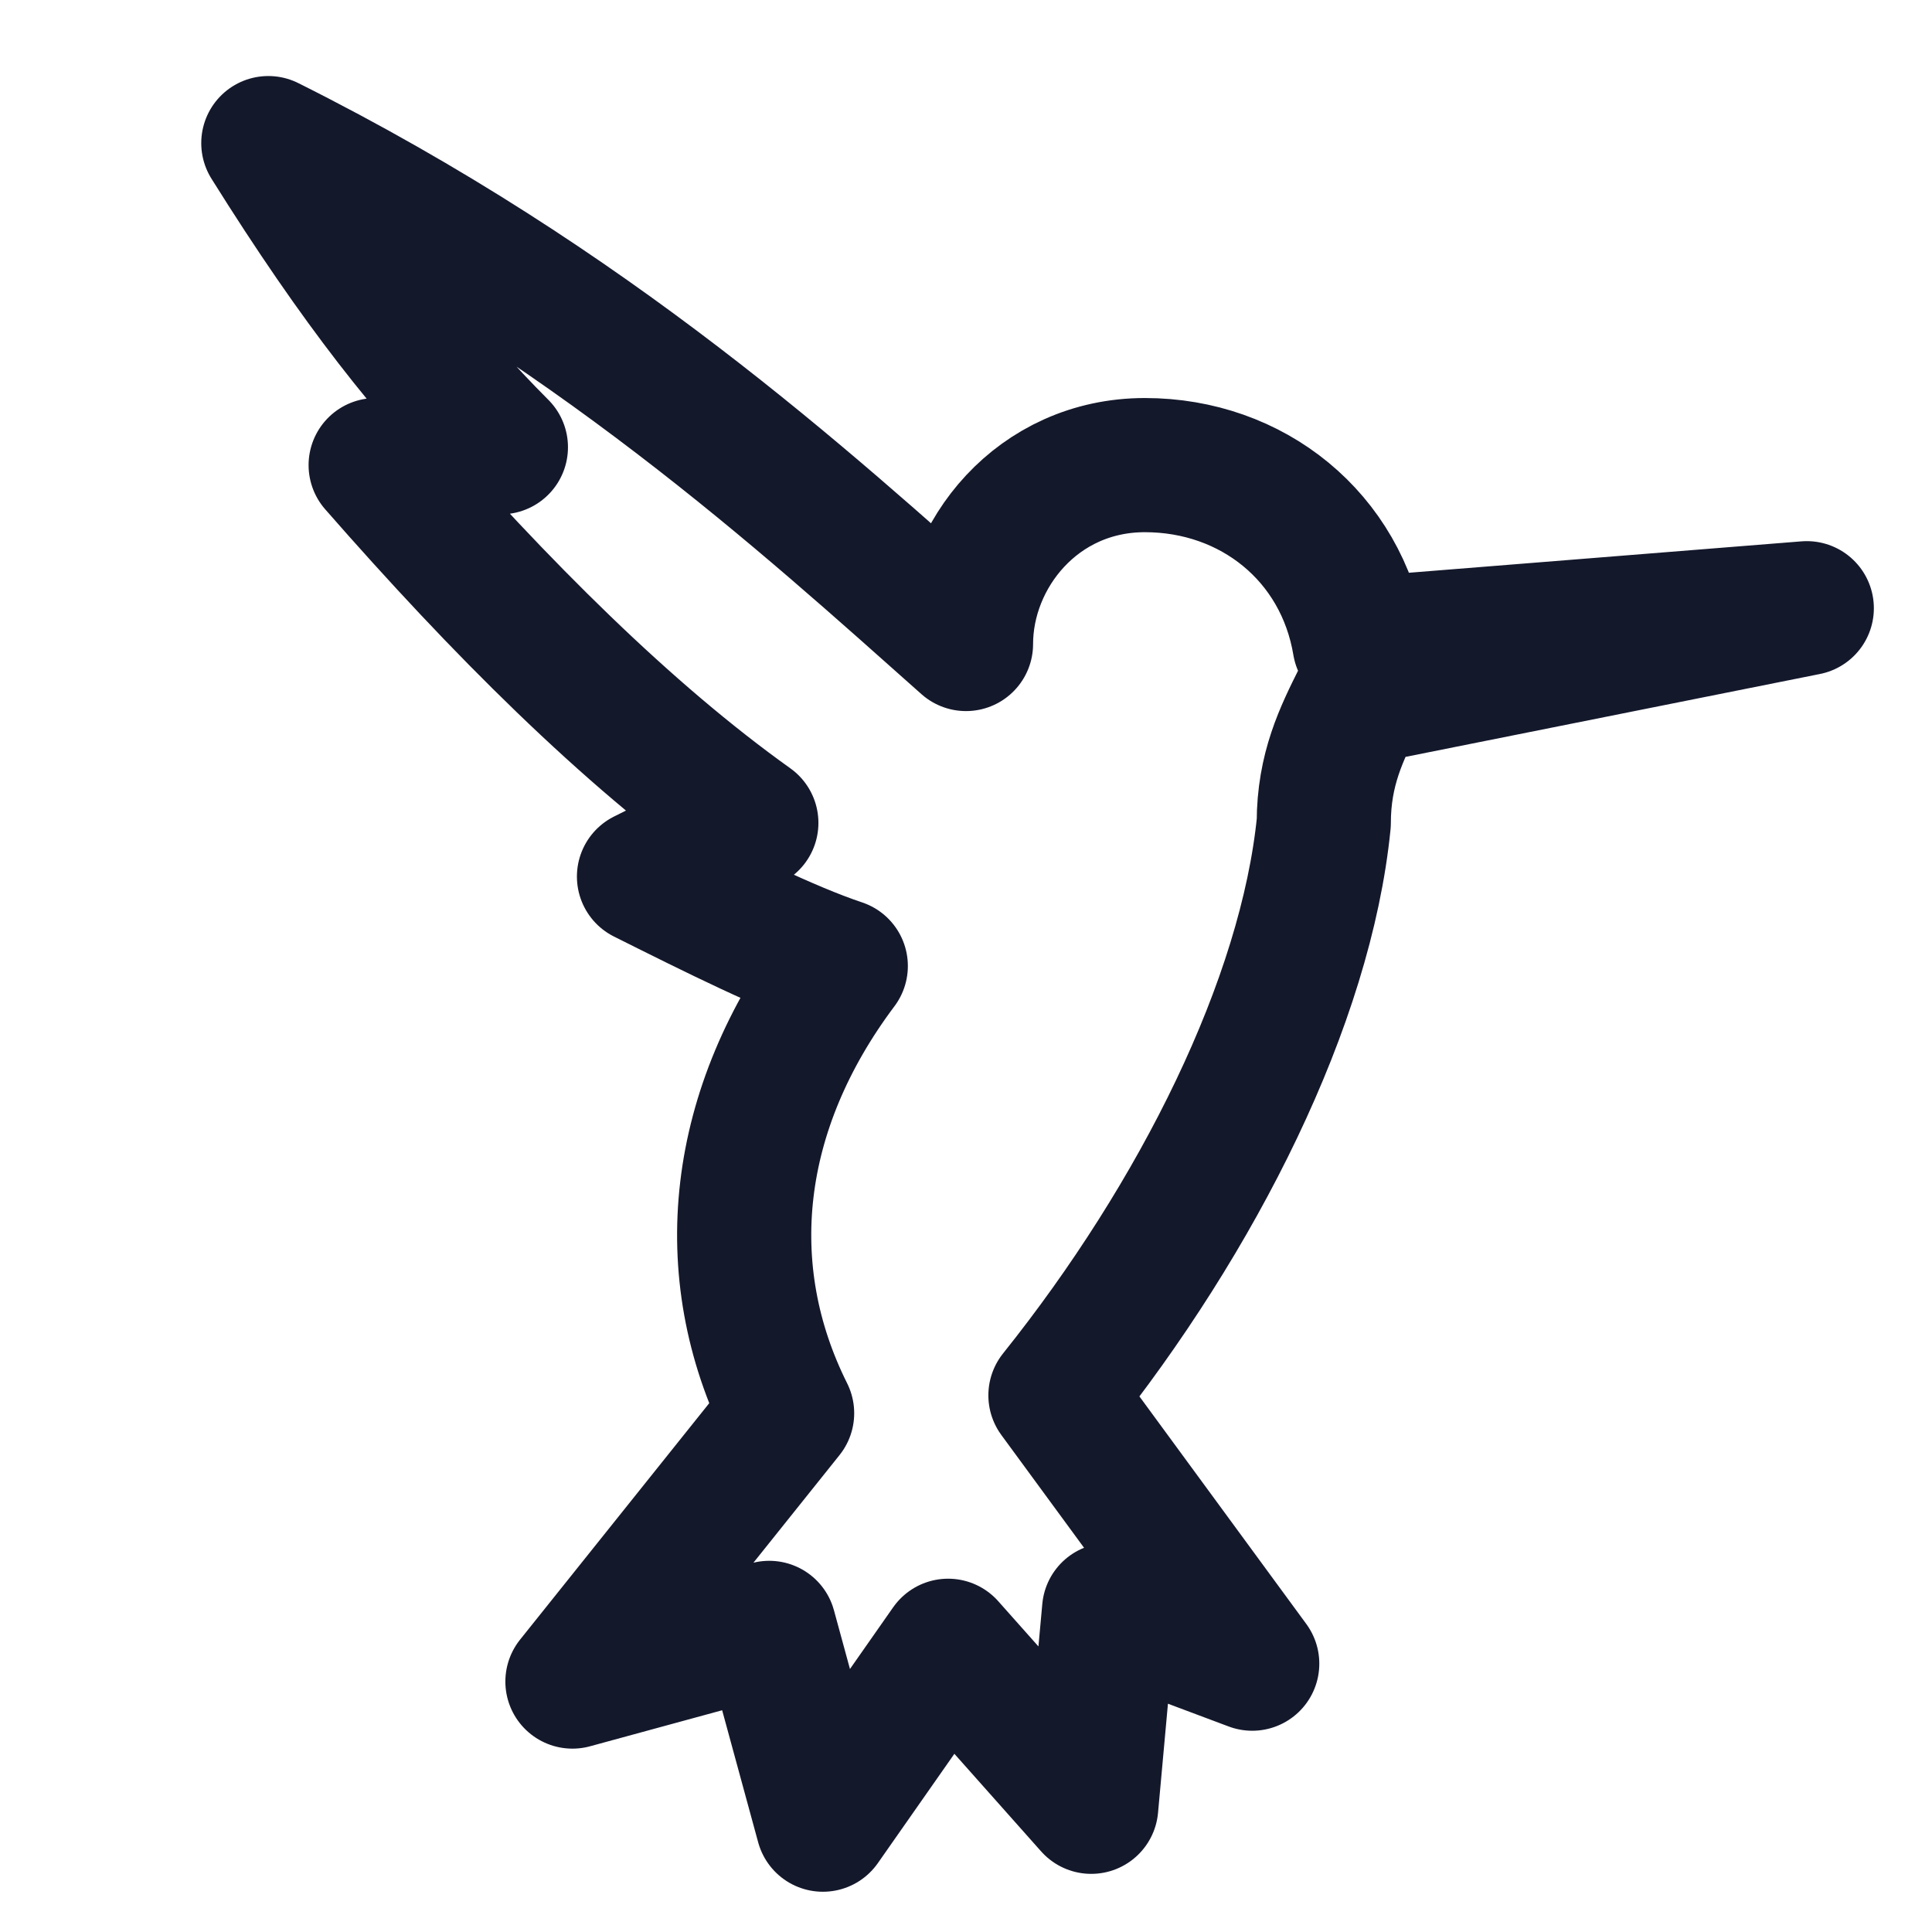
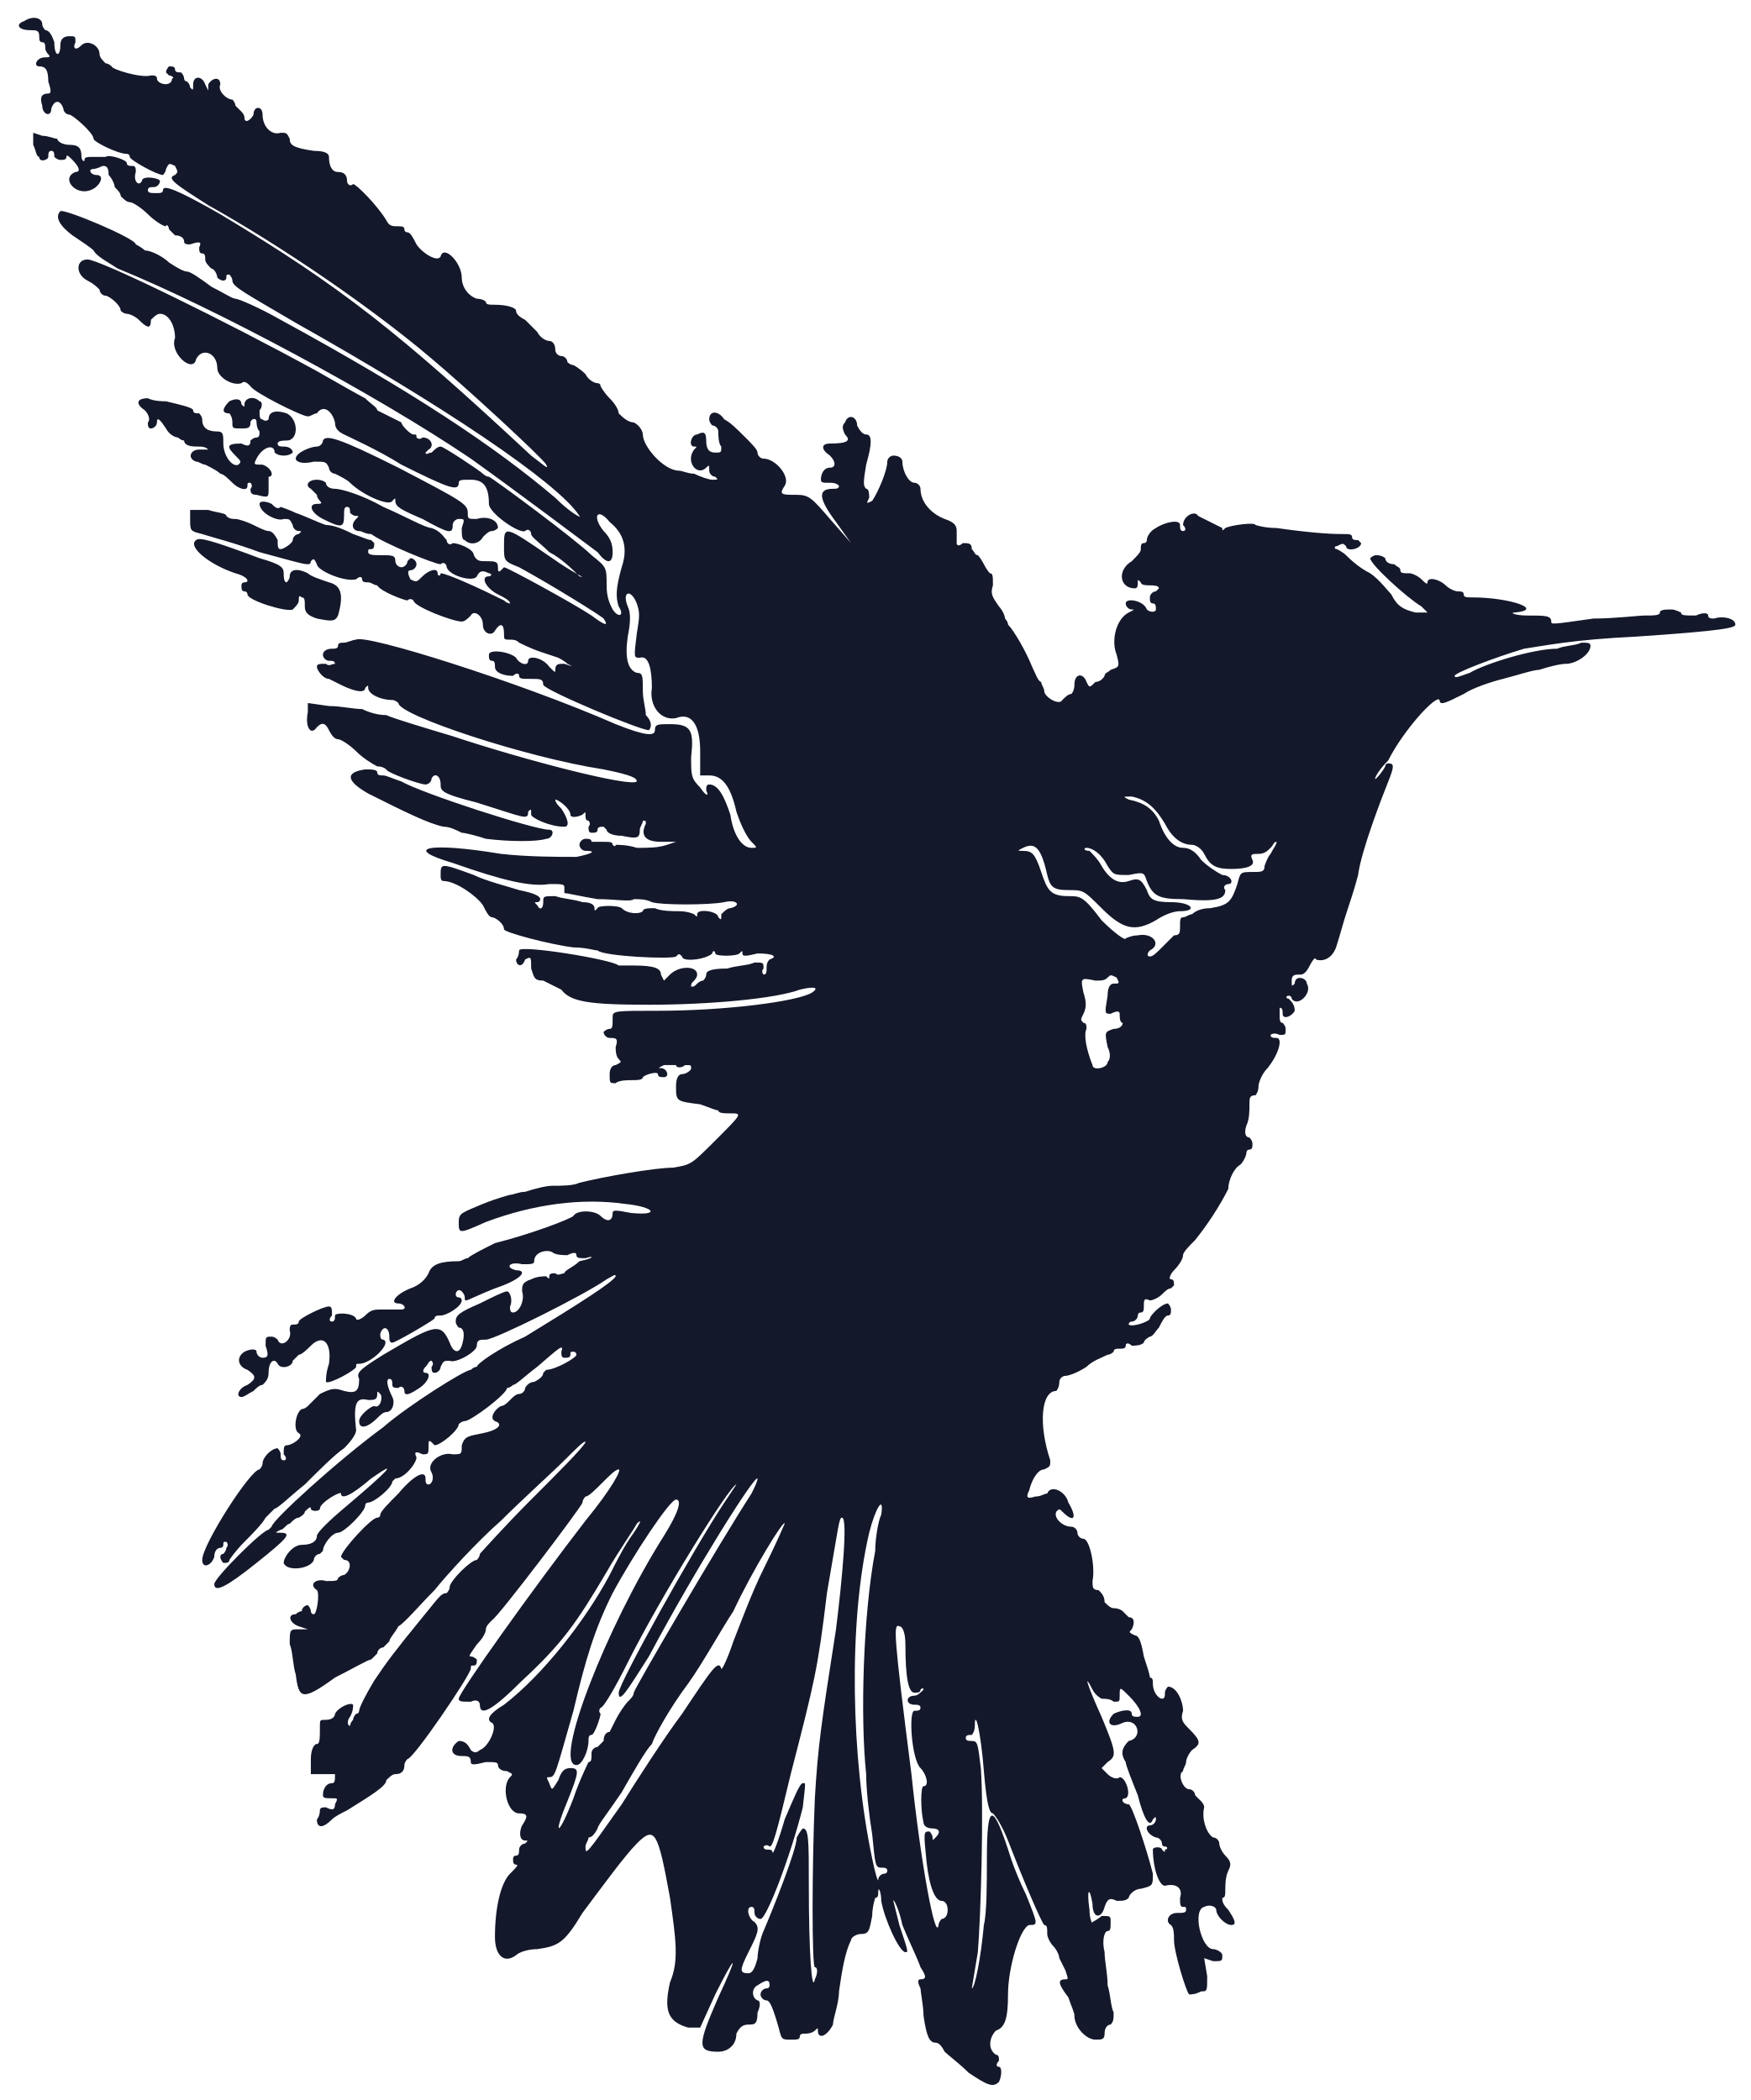
- <svg xmlns="http://www.w3.org/2000/svg" viewBox="-4 -4 108 108">
-   <style>path{stroke:#14182B} @media (prefers-color-scheme: dark){path{stroke:#F3EEE6}}</style>
-   <path d="M97 30 L72 32 C71 26 66 22 60 22 C54 22 50 27 50 32 C41 24 29 13 11 4 C16 12 20 17 24 21 L17 22 C24 30 31 37 38 42 L32 45 C36 47 40 49 43 50 C37 58 36 67 40 75 L28 90 L39 87 L42 98 L49 88 L57 97 L58 86 L66 89 L55 74 C63 64 69 52 70 42 C70 39 71 37 72 35 Z" fill="none" stroke-width="7.5" stroke-linecap="round" stroke-linejoin="round" />
+ <svg xmlns="http://www.w3.org/2000/svg" viewBox="0 0 580 696">
+   <style>path{fill:#14182B} @media (prefers-color-scheme: dark){path{fill:#F3EEE6}}</style>
+   <path fill-rule="evenodd" d="M321 687C318 684 314 681 313 680C312 678 311 677 310 677C308 677 307 675 306 668C306 665 305 660 305 659C304 657 304 656 305 656C307 656 307 655 305 652C304 649 301 643 299 638C298 633 296 629 296 630C296 630 297 634 298 638C301 647 301 647 300 647C298 647 293 636 292 630C292 627 291 625 291 627C291 628 291 629 290 629C290 629 289 632 289 635C288 640 288 641 285 641C284 641 282 642 282 643C280 647 279 653 278 660C278 664 276 669 276 671C274 675 271 676 271 673C271 672 271 672 270 673C270 673 269 674 267 674C266 674 265 674 265 675C265 676 264 676 262 676C259 676 259 676 258 672C256 665 255 663 254 663C253 663 252 662 252 661C252 660 253 659 254 659C254 659 255 659 255 658C255 656 254 656 251 658C249 659 249 662 251 663C252 663 252 665 251 667C251 671 250 671 248 671C246 671 245 672 244 674C244 678 241 680 238 680C231 680 231 678 238 662C245 647 244 647 237 661L232 672L228 672C221 670 220 666 222 657C225 650 224 643 222 629C218 607 217 605 211 611C207 615 199 626 193 634C187 644 185 645 178 646C175 646 172 647 171 648C167 651 164 648 164 642C164 632 166 624 169 621C171 619 172 618 171 618C170 618 170 617 170 616C170 616 170 615 171 615C172 615 172 614 172 613C172 612 173 611 174 611C175 610 175 610 174 610C172 610 172 607 173 605C175 602 175 601 172 601C168 601 166 592 169 589C170 588 170 588 168 587C166 587 165 586 165 585C165 584 164 584 161 584C157 585 156 585 156 584C156 582 155 582 153 582C149 582 149 579 152 577C154 577 155 578 156 580C157 581 158 581 159 580C162 579 165 572 163 571C161 570 162 568 167 565C180 555 194 537 202 522C204 518 207 512 210 508C212 505 213 503 211 505C210 507 205 514 201 521C191 538 186 545 173 557C163 567 159 569 159 565C159 564 158 563 156 564C153 564 152 564 152 563C152 561 177 526 194 504C203 493 206 487 205 487C204 487 202 489 200 491C197 494 195 496 194 496C194 496 193 497 193 498C193 499 165 536 163 537C162 538 161 539 161 540C161 541 160 543 158 545C156 548 155 549 156 549C157 549 158 550 158 550C158 551 158 552 157 552C156 552 156 552 156 553C156 555 137 583 135 583C135 583 134 584 134 585C134 587 133 588 131 588C130 588 129 589 128 590C128 592 123 595 115 600C113 601 111 602 110 603C107 606 105 606 105 603C106 602 106 600 106 600C106 599 107 599 108 599C110 600 111 600 111 598C112 596 112 596 110 596C108 596 107 596 107 595C107 593 108 591 110 591C111 591 111 590 111 588C111 588 109 588 107 588L103 588L103 583C103 580 104 578 105 578C106 578 106 576 106 572C106 570 106 570 108 570C110 570 111 569 111 568C112 566 116 564 117 565C117 566 117 567 116 569C115 570 115 572 116 572C116 572 116 571 117 570C117 569 118 568 118 568C119 568 119 567 119 567C119 566 121 562 124 557C128 551 131 547 140 536C145 530 146 528 148 528C148 528 149 527 149 526C149 524 156 517 158 517C158 517 159 516 159 515C159 515 167 506 176 497C185 488 193 480 194 478C194 477 191 480 187 484C183 488 173 497 166 504C158 511 148 522 144 527C139 532 134 538 132 539C131 541 129 543 129 544C128 545 127 546 127 546C126 546 125 547 125 548C124 549 123 550 123 550C122 550 117 553 111 556C100 564 99 563 98 555C97 552 97 547 96 545C96 540 96 540 99 540L102 540L99 539C96 538 95 535 98 535C98 535 99 534 100 534C100 533 101 532 102 532C102 532 103 533 103 534C103 534 103 535 104 535C105 535 106 528 105 527C102 525 105 523 108 524C111 524 112 524 112 523C112 523 113 522 114 522C116 521 117 517 114 517C114 517 113 516 113 516C113 514 123 503 125 503C125 503 126 503 126 502C126 501 129 498 132 495C137 489 141 487 141 490C141 491 141 492 142 492C143 492 144 490 143 488C141 485 146 481 150 482C153 482 153 482 153 479C154 476 155 476 160 475C165 474 167 472 164 471C162 470 164 467 166 466C167 466 168 465 169 464C170 463 171 462 172 462C173 462 174 461 174 460C174 460 175 458 177 458C179 457 180 456 180 455C180 455 181 454 181 454C184 454 191 450 191 449C191 449 191 448 190 448C189 448 189 448 189 449C189 450 188 450 187 450C186 450 186 449 186 448C187 445 185 447 178 453C174 456 171 459 170 459C170 459 169 460 168 460C168 462 156 471 154 471C153 471 152 472 152 472C152 474 146 479 144 479C144 479 143 478 143 478C142 477 142 478 142 479C142 482 142 482 140 482C138 481 137 481 138 483C138 485 134 490 131 490C131 490 130 491 130 491C130 493 124 498 122 498C121 498 121 499 121 499C121 501 114 508 112 508C110 508 107 512 107 514C107 514 106 515 106 515C105 515 104 516 104 517C103 520 95 521 94 518C94 516 97 512 100 512C103 512 105 511 105 509C105 508 109 504 115 499C128 488 133 483 123 490C116 496 113 497 113 495C113 494 106 498 106 500C106 501 103 501 103 500C103 499 102 500 101 501C101 502 99 503 99 503C98 503 97 504 96 505C95 505 94 507 93 507C91 508 91 508 93 508C97 508 95 510 85 518C75 526 71 528 71 525C71 523 87 507 89 507C89 507 90 506 90 506C90 504 112 484 127 473C135 466 154 454 156 454C156 454 157 453 158 453C158 452 165 447 174 443C192 432 203 425 204 423C204 422 203 423 201 424C194 429 164 444 161 444C159 444 158 444 158 446C158 448 151 452 149 451C147 451 147 451 146 453C146 454 145 455 144 455C143 455 143 454 143 453C144 452 143 451 143 451C142 451 142 452 141 453C140 454 140 455 141 455C143 455 142 458 139 460C136 462 134 463 134 461C134 460 133 459 132 460C131 460 130 460 130 459C130 458 130 457 129 457C128 457 128 459 130 463C131 465 130 468 128 468C127 468 126 469 125 470C122 473 119 474 119 471C119 469 123 466 124 466C126 467 127 463 126 462C125 461 125 461 125 462C125 464 124 464 122 464C118 463 117 465 118 474C118 475 117 477 114 480C111 482 106 487 101 492C96 496 92 500 91 500C91 500 89 502 88 503C87 505 83 509 81 511C78 514 76 517 76 517C76 518 75 518 74 518C74 518 73 517 73 516C73 516 73 515 74 515C74 515 75 514 75 513C76 512 75 511 75 511C74 511 74 511 74 512C74 513 73 513 73 513C72 513 71 514 71 516C70 519 67 520 67 517C67 512 83 487 86 487C86 487 87 486 87 485C87 483 90 480 92 480C92 480 93 481 93 482C93 483 93 484 94 484C95 484 95 483 94 482C94 480 94 479 95 479C97 479 101 476 99 475C97 474 98 468 100 467C101 467 102 466 102 466C102 466 104 464 106 462C110 460 111 460 114 461C118 462 119 461 119 457C118 455 119 454 127 449C144 439 146 438 149 445C150 448 152 449 153 446C154 443 154 440 152 440C152 440 151 439 151 438C151 436 152 435 159 432C163 430 167 428 168 428C169 428 170 431 169 433C169 434 169 435 170 435C172 435 174 431 173 428C173 426 173 425 176 424C178 423 180 423 181 423C182 424 182 424 182 423C182 422 183 422 184 422C185 423 186 422 187 422C187 421 190 420 192 418C197 417 197 416 194 417C192 417 191 417 191 416C191 415 190 415 188 416C187 416 184 416 183 415C181 414 177 415 177 418C177 419 176 419 173 419C169 418 167 420 171 421C175 421 173 424 164 427C154 431 154 432 154 430C154 429 153 428 153 428C152 427 151 428 151 429C151 429 151 430 152 430C153 430 153 431 153 431C153 433 148 436 146 436C145 436 144 436 144 437C143 438 131 445 130 445C129 445 129 444 129 443C129 440 127 439 126 442C126 443 126 444 127 444C130 445 123 452 119 452C118 452 118 452 118 453C118 454 109 459 108 458C108 457 108 455 109 452C110 445 107 442 103 446C102 447 100 449 99 449C98 450 97 451 97 451C97 453 93 454 92 452C91 450 89 451 89 455C89 457 88 458 87 459C86 459 85 460 84 461C82 462 81 463 80 463C78 463 79 460 82 459C85 457 85 456 82 454C79 453 78 450 81 448C83 447 85 447 85 448C85 449 86 450 87 450C89 450 89 449 88 446C88 443 88 443 90 443C91 443 92 444 92 444C93 447 97 444 96 441C96 440 96 439 97 439C98 439 99 439 99 438C99 437 107 433 109 433C110 433 110 434 110 436C109 437 109 438 110 438C111 438 111 437 111 436C111 435 117 435 118 437C118 438 120 437 121 436C123 434 124 434 127 434C130 434 132 434 133 434C135 434 134 432 132 432C129 432 131 429 136 427C139 426 141 424 142 422C143 419 146 418 152 418C153 418 154 417 155 417C156 416 160 414 164 412C176 409 189 404 190 403C191 401 197 401 199 403C201 405 203 405 203 402C203 401 204 401 209 402C219 403 217 400 207 399C193 397 177 399 161 405C152 409 152 409 152 405C152 402 153 402 160 399C165 397 169 396 169 396C170 396 172 395 174 395C177 394 181 393 183 393C186 393 190 393 192 392C200 390 217 387 223 387C229 386 229 386 237 378C246 369 246 369 242 369C240 369 238 369 238 368C237 368 235 367 232 366C224 365 224 365 224 360C224 357 225 356 226 356C227 356 229 355 229 354C229 353 229 353 227 353C226 354 224 354 224 353C223 353 221 353 220 353C218 354 218 354 219 354C221 354 222 357 220 357C219 357 218 357 218 356C218 355 214 356 213 357C213 358 211 358 209 358C208 358 205 358 204 359C202 359 202 359 202 356C202 354 203 353 204 353C206 352 206 352 205 351C204 350 204 348 204 347C205 344 204 344 202 344C201 344 200 343 200 342C200 342 201 341 202 341C203 341 203 340 203 337C203 335 204 335 218 335C240 335 264 332 269 329C272 327 269 327 265 328C257 331 235 333 215 333C195 333 189 332 186 328C184 327 182 326 180 325C177 325 177 324 176 321C176 317 176 317 174 318C173 321 171 320 171 318C172 317 172 315 172 315C172 313 203 318 205 320C205 320 208 320 210 320C217 320 219 321 219 323L220 325L222 323C225 320 231 320 231 323C231 324 230 325 230 325C229 326 229 326 229 327C230 327 230 327 231 326C231 326 232 325 233 325C233 325 234 324 234 323C234 322 235 321 241 321C244 320 248 320 250 319C253 319 253 319 253 321C252 322 253 323 253 323C254 323 254 322 254 321C254 320 254 319 255 318C258 317 256 316 251 316C247 317 246 317 246 316C246 315 246 315 245 316C244 317 237 317 237 316C237 315 236 315 236 316C234 318 226 319 226 317C225 316 225 316 224 317C223 318 200 317 198 315C197 315 194 314 190 314C182 313 167 309 167 308C167 306 164 304 163 304C162 304 161 302 160 300C158 297 151 292 147 292C146 292 146 291 146 290C146 286 146 286 157 290C161 292 169 294 172 295C177 296 179 297 179 298C179 298 179 299 178 299C177 299 177 299 178 300C179 302 180 301 180 299C180 297 180 297 184 297C187 298 190 298 193 299C196 299 197 300 197 301C197 302 197 302 198 301C198 300 205 300 206 301C208 303 212 303 213 302C213 301 215 301 217 301C219 302 223 302 225 302C228 302 230 303 230 303C231 304 231 304 231 303C231 301 238 302 238 304C239 305 239 305 239 303C240 302 241 301 242 301C246 300 244 298 240 299C235 300 219 300 216 299C214 298 212 298 210 298C209 299 204 298 198 298C192 297 188 296 187 296C187 296 187 295 187 294C187 293 186 293 182 293C176 294 167 292 150 286C133 281 142 279 166 283C175 284 185 284 191 284C196 283 198 282 194 282C193 282 192 281 192 280C192 279 193 278 194 278C195 278 196 278 196 279C196 279 198 279 200 279C202 279 203 279 203 280C203 280 204 281 204 280C205 280 208 280 211 281C215 281 218 281 221 280L224 279L219 279C214 279 212 277 214 273C214 272 214 272 213 272C213 273 212 274 212 275C212 278 211 278 206 277C203 277 201 276 201 275C201 275 200 274 200 274C199 274 198 274 198 275C198 276 197 276 196 276C195 276 195 275 195 274C196 273 195 272 195 272C194 272 194 271 194 270C194 269 194 269 193 270C191 271 189 271 189 270C189 268 185 265 184 265C184 266 185 267 186 268C188 271 189 274 187 274C182 274 176 271 176 270C176 268 176 268 175 269C175 272 174 271 158 266C146 263 146 262 146 260C146 257 144 256 143 258C143 259 142 260 141 260C139 260 128 256 128 255C128 255 127 254 125 254C123 253 120 251 118 249C116 247 113 245 112 245C111 245 110 244 109 242C108 240 107 239 105 241C103 244 101 241 102 236L102 233L109 234C113 234 117 235 120 235C122 236 125 237 128 237C130 238 140 241 150 244C174 252 209 261 211 259C211 258 210 257 200 255C174 251 132 237 132 233C132 233 131 232 130 232C126 232 122 230 122 228C122 227 122 227 121 228C121 230 117 229 113 227C111 226 109 225 109 225C107 225 105 222 105 221C105 220 106 220 108 220C109 221 110 220 111 220C111 219 110 219 109 219C108 219 107 218 107 217C107 216 108 215 110 215C111 215 112 215 112 214C112 213 113 213 114 213C115 213 117 212 118 212C121 210 172 226 204 240C214 244 217 244 217 242C217 240 218 240 222 240C229 240 230 242 229 251C229 257 229 258 232 261C234 264 235 264 234 262C234 261 234 260 235 260C238 260 240 264 242 270C243 277 246 281 249 281C251 281 251 281 249 279C248 278 246 275 244 269C242 260 239 257 235 257L232 257L232 249C232 240 229 236 224 238C219 239 215 234 216 228C216 222 215 217 212 218C210 218 210 218 211 210C212 204 212 203 211 200C209 195 206 196 208 201C209 203 209 206 208 211C207 218 208 222 211 223C213 223 213 224 213 229C213 232 214 235 214 237C216 239 216 241 215 242C212 242 181 229 180 227C180 225 179 225 176 225C173 225 172 225 172 224C172 223 171 223 170 224C167 224 164 223 164 221C164 220 164 219 163 219C162 219 162 218 162 217C162 215 169 216 171 218C172 220 175 221 175 219C175 217 180 218 182 221C184 223 184 223 184 222C184 220 185 220 187 220C190 221 190 221 188 220C187 219 185 218 185 218C185 218 182 217 179 216C176 215 172 213 172 213C171 212 170 212 169 212C167 212 167 212 167 210C167 207 166 206 164 209C163 211 160 210 160 207C160 204 157 202 156 204C155 205 154 206 153 206C150 206 137 201 137 199C137 199 136 198 135 199C134 199 126 196 125 194C124 194 123 193 122 193C121 193 120 193 120 192C120 191 119 191 118 192C114 193 105 189 105 187C104 185 104 185 103 186C103 188 101 187 86 183C78 180 70 178 67 177C63 176 63 176 63 172L63 169L69 169C72 170 75 170 75 171C76 172 77 172 78 172C79 172 82 173 84 174C86 175 88 176 89 176C90 176 91 177 92 179C92 181 92 182 93 182C94 182 97 180 97 179C97 178 98 177 99 177C100 176 100 176 99 176C98 176 97 175 97 174C96 172 96 172 94 172C92 173 86 170 86 167C86 166 88 166 90 167C91 168 92 169 93 168C93 168 96 169 98 170C101 171 105 173 108 174C111 174 115 176 117 177C120 178 122 179 123 179C123 179 124 180 124 180C124 181 124 182 123 182C122 182 122 182 122 183C122 184 124 184 126 184C130 184 131 184 131 186C131 187 132 188 133 188C134 188 135 187 135 186C135 186 136 185 136 185C137 185 138 186 138 187C138 188 137 189 136 189C135 189 135 190 136 192C138 193 138 193 140 191C142 189 145 188 145 190C145 191 146 191 146 190C148 190 159 195 167 199C168 200 169 200 169 200C169 199 167 198 165 197C161 195 159 191 162 191C163 191 163 190 162 190C160 189 159 189 158 191C157 193 149 191 148 188C148 187 147 186 146 187C144 187 127 180 123 177C121 177 120 176 119 176C117 176 116 174 118 172C119 171 119 171 118 171C117 171 116 170 116 170C116 169 116 168 115 168C114 168 114 169 114 171C114 175 113 175 107 172C103 170 102 167 105 167C106 167 107 167 106 166C106 166 105 165 105 164C105 164 104 163 103 162C101 161 102 159 105 159C107 159 108 160 108 160C108 161 109 162 111 162C113 162 120 164 127 168C134 171 141 175 143 175C146 176 147 178 148 179C148 180 149 181 150 180C152 180 157 182 157 184C158 186 159 186 161 186C164 186 165 186 165 188C165 189 165 190 166 189C166 189 167 188 167 188C168 188 190 200 196 204C200 207 202 208 200 205C199 204 183 194 172 188C167 186 167 186 167 181C167 174 167 174 183 185C190 190 195 192 192 191C190 189 186 185 182 183C179 180 176 178 176 177C176 176 175 175 174 176C172 177 162 170 162 167C162 161 160 159 156 159C153 159 152 159 152 160C152 163 149 162 133 154C125 149 116 145 114 144C112 143 111 142 111 140C110 136 107 134 105 137C104 137 103 138 102 138C100 138 84 130 83 128C82 127 81 126 80 127C77 128 72 125 72 122C72 117 67 115 65 119C64 124 56 117 58 112C58 108 56 104 53 104C52 104 51 105 50 106C50 109 49 109 46 106C45 105 43 104 42 104C41 104 40 103 40 103C40 101 36 98 35 98C34 98 33 97 33 96C32 95 31 94 29 93C25 91 25 86 29 86C33 86 74 106 105 123C112 127 119 131 121 132C123 134 125 135 125 136C125 136 127 137 129 138C131 139 133 140 133 140C133 141 136 144 137 144C138 144 138 144 138 145C138 145 139 146 140 145C143 145 144 148 142 149C141 150 141 150 141 150C141 151 142 150 143 150C144 149 145 148 146 148C147 148 159 156 160 157C160 157 161 158 162 158C164 159 191 179 196 184C201 188 201 188 201 194C201 198 202 200 203 202C205 205 207 204 205 201C204 198 204 195 206 188C208 182 207 177 202 173C198 168 196 171 200 176C202 178 203 180 203 183C203 187 201 187 198 183C194 180 170 162 156 152C125 131 71 102 39 89C36 87 32 85 31 83C30 82 27 80 24 78C20 75 18 72 20 70C21 69 45 79 45 81C45 81 47 82 48 83C50 83 54 85 56 87C59 89 61 90 62 90C63 90 66 92 70 95C74 97 77 99 78 99C79 99 86 102 93 106C137 130 164 148 184 165C189 170 193 172 192 171C185 160 146 134 98 107C81 97 77 95 77 93C77 92 76 91 76 91C75 91 75 91 75 92C75 93 74 93 74 93C73 93 72 92 72 92C72 91 71 89 70 89C69 88 68 87 68 86C68 85 68 84 67 84C66 84 66 83 66 82C67 80 66 80 63 81C62 81 61 81 61 80C61 79 60 78 58 78C57 77 56 76 56 76C56 75 55 74 55 75C54 75 51 73 49 71C47 69 44 67 43 67C42 67 41 66 40 65C40 64 39 63 38 62C38 61 37 59 36 58C36 55 35 55 34 55C32 56 31 56 31 56C29 56 30 58 32 58C35 58 33 62 30 63C25 65 20 59 25 57C27 57 26 55 24 53C23 52 22 51 22 52C22 53 21 53 20 53C19 53 18 52 18 52C18 51 18 50 17 50C16 50 16 51 16 52C16 53 13 54 13 52C12 52 12 50 11 48L11 44L14 45C16 45 18 46 19 46C19 47 21 48 23 48C26 48 27 49 27 52C27 53 28 54 28 53C28 52 29 52 31 52C32 52 34 52 35 52C36 51 42 53 42 54C42 55 43 55 44 55C45 55 45 56 45 57C44 60 46 62 47 60C47 58 53 59 53 60C53 61 52 62 51 62C50 62 49 62 49 63C49 64 50 64 52 64C53 64 54 64 54 63C54 61 59 63 73 71C113 95 132 110 176 151C180 154 182 156 181 154C180 152 154 128 142 118C123 102 94 82 69 68C58 61 55 59 58 58C59 57 59 57 58 55C56 54 56 54 55 56C55 57 54 58 54 58C52 58 43 53 43 52C43 51 42 51 42 51C39 51 31 47 31 46C31 44 24 38 23 38C22 38 21 37 21 36C20 33 18 33 17 36C17 39 14 38 14 35C13 32 14 31 16 31C17 31 17 30 16 27C16 23 15 22 13 22C11 22 12 19 15 19C16 19 17 19 16 18C16 18 15 17 15 16C15 15 15 14 14 14C13 14 13 13 13 12C13 10 12 10 10 10C6 10 5 8 8 7C11 5 14 6 14 8C14 9 15 10 15 10C16 10 17 11 18 14C18 19 20 19 20 15C20 13 21 12 23 12C25 12 25 12 25 14C24 16 25 17 27 15C29 13 33 15 33 18C33 19 34 20 35 21C36 21 37 22 37 22C37 23 47 26 50 25C51 25 52 25 52 26C52 28 57 29 57 26C58 26 57 25 56 25C56 25 55 24 55 24C55 23 56 22 56 22C57 22 58 22 58 23C58 24 59 24 60 24C60 24 61 25 61 26C61 26 61 27 62 27C62 27 63 28 63 29C64 30 64 30 64 28C64 25 67 25 68 28L69 30L69 28C70 26 73 25 73 28C72 30 75 33 77 33C77 33 78 34 78 35C78 35 79 36 80 37C80 37 81 38 81 39C81 41 83 40 84 38C84 35 87 35 87 38C87 42 90 45 93 44C95 44 95 44 96 46C96 48 97 49 104 50C108 50 109 51 109 52C109 55 110 57 112 57C114 57 115 58 115 60C115 61 116 62 117 61C118 61 125 68 128 73C129 75 130 75 132 75C133 75 134 75 134 76C134 77 135 77 135 77C136 77 137 79 138 81C140 84 145 87 146 85C147 81 153 87 153 92C153 95 155 98 158 99C160 99 161 100 161 100C161 101 162 101 164 101C168 101 171 102 171 103C171 104 172 105 174 106C175 107 177 109 178 110C179 112 181 113 182 113C183 113 184 114 184 116C184 117 185 118 186 118C187 118 188 119 188 120C188 120 189 121 190 121C190 121 192 122 194 124C195 126 197 127 198 127C198 127 199 127 199 128C199 128 200 130 202 132C204 134 205 136 205 137C206 138 208 140 210 140C212 141 213 143 213 144C213 148 220 156 225 156C226 156 228 157 230 157C232 158 235 159 236 159C238 159 238 159 237 158C236 158 235 157 235 156C235 154 235 154 234 155C231 158 227 153 230 149C231 148 231 148 230 148C228 148 229 144 231 144C233 143 234 143 234 146C234 149 235 150 237 150C239 150 239 150 239 148C238 147 238 144 238 143C238 142 237 141 236 141C236 141 235 140 235 139C235 136 238 136 240 139C242 140 244 142 247 145C249 147 251 149 251 150C251 151 252 152 253 152C257 152 262 158 260 161C258 164 259 164 264 164C268 164 269 165 275 172L282 180L277 173C271 165 271 162 276 162C277 162 278 162 278 161C277 160 276 160 274 160C273 160 272 160 272 159C272 157 273 155 275 155C277 155 277 153 275 151C272 149 272 147 275 147C281 147 282 146 280 144C279 142 279 141 280 140C281 137 284 138 284 141C285 143 286 144 287 144C289 144 289 147 287 154C286 160 286 161 287 162C288 162 288 164 288 165C287 167 287 167 289 166C291 163 294 156 294 153C294 152 295 151 296 151C298 151 299 152 299 153C299 156 301 160 303 160C304 160 305 161 305 162C305 166 308 170 313 172C316 173 317 174 317 176C317 177 317 179 317 180C317 181 318 181 319 180C321 180 322 180 322 182C323 183 323 184 324 184C324 184 325 185 326 187C327 189 328 190 328 190C329 190 329 191 329 194C328 197 329 198 331 201C332 202 333 204 333 205C333 205 334 206 334 207C336 209 340 216 342 221C343 223 344 226 345 226C345 227 346 228 346 229C346 231 351 234 352 232C353 231 354 230 355 230C355 230 356 229 356 227C356 223 359 223 360 226C361 228 361 228 363 226C365 226 366 224 366 224C366 223 367 223 368 222C371 221 371 221 370 217C368 212 370 205 374 203C376 202 376 202 375 202C374 202 373 201 373 200C373 198 379 199 380 202C381 203 383 203 383 202C383 201 383 200 382 200C381 200 381 199 381 198C381 197 382 196 383 196C383 196 384 195 384 195C384 194 382 194 381 194C380 194 378 194 378 193C377 192 377 192 377 193C377 194 377 195 376 195C371 195 370 189 375 186C377 184 378 183 378 182C378 181 378 180 379 180C380 180 380 179 380 179C380 178 381 176 383 175C386 173 391 172 391 174C391 175 391 176 392 176C393 176 393 175 392 174C392 171 396 169 397 171C397 171 399 172 401 173C403 174 405 175 405 175C405 176 405 176 406 175C408 174 416 173 416 174C416 174 419 175 423 175C437 177 443 177 445 177C447 177 448 177 448 178C448 179 449 179 450 179C450 179 451 180 451 180C451 182 446 183 446 181C445 180 445 180 443 181C442 181 442 182 443 182C443 182 445 183 446 184C447 185 450 188 454 190C457 192 460 196 461 197C463 201 465 202 469 203L473 203L471 201C466 198 454 187 454 185C454 185 455 184 456 184C458 184 459 185 459 185C459 186 460 187 462 187C463 188 464 188 464 189C464 190 465 190 467 190C468 190 470 191 471 192C472 193 473 194 473 193C473 191 477 192 479 194C480 195 482 196 483 196C484 196 485 196 485 197C485 198 486 198 488 198C500 198 512 202 502 203C500 203 502 204 506 204C512 204 514 204 514 206C514 207 514 207 528 205C535 205 543 204 545 204C548 204 550 204 550 203C550 202 552 202 554 202C555 202 557 203 557 203C557 204 558 204 562 204C564 203 566 203 566 204C566 205 567 205 568 205C571 204 575 205 575 207C575 208 572 209 542 211C521 212 512 214 505 215C495 218 482 223 482 224C482 225 484 224 487 223C492 220 508 215 516 215C518 214 522 214 524 213C526 213 527 213 527 214C527 217 522 220 519 220C517 220 513 221 510 222C508 222 502 224 498 225C494 226 488 228 485 230C479 233 477 234 477 232C476 230 465 242 460 252C456 256 455 259 456 258C458 256 459 254 459 254C459 253 460 253 460 253C462 253 462 254 460 259C458 264 451 282 450 290C449 294 447 300 446 303C445 306 444 310 443 313C442 317 439 319 436 318C436 317 435 318 434 320C433 322 432 323 431 323C429 323 428 323 428 325C428 327 428 327 429 326C429 323 433 324 433 326C435 329 430 334 428 331C428 330 427 330 427 330C426 330 426 331 427 331C428 332 429 333 429 335C428 337 425 338 425 336C425 335 425 334 424 334C424 334 424 335 424 336C424 338 424 339 425 339C425 339 426 340 426 341C426 343 426 343 424 343C422 342 421 343 421 343C421 344 422 344 423 344C425 344 424 349 420 354C418 356 417 359 417 360C417 362 416 363 416 363C414 363 414 364 414 366C414 368 414 371 413 373C412 376 413 377 414 377C414 377 415 378 415 379C415 380 415 381 414 381C413 381 413 382 413 382C413 383 412 385 411 386C409 387 407 391 407 394C404 400 400 406 396 411C394 413 392 415 392 416C392 417 391 419 389 421C388 422 387 424 388 424C389 424 389 425 389 426C389 426 388 427 388 427C387 427 386 428 385 429C384 430 382 431 381 431C379 430 379 431 379 433C379 434 379 435 378 435C377 435 377 436 377 436C377 437 376 438 375 438C375 438 374 438 374 439C375 440 381 438 381 437C381 436 385 432 387 432C387 432 388 433 388 434C388 435 388 436 387 436C386 436 385 438 384 440C383 441 382 443 381 443C381 443 379 444 379 445C378 446 376 446 375 446C374 445 373 445 373 446C373 447 372 447 371 447C370 447 369 447 369 448C369 448 368 449 367 449C365 450 362 451 360 453C357 455 354 456 353 456C352 456 351 457 351 458C351 460 350 461 350 461C345 461 344 472 348 484C348 486 348 486 346 487C344 487 342 490 341 494C340 496 340 497 343 496C345 496 346 495 347 495C348 492 353 494 354 498C357 503 356 505 352 501C351 500 351 500 350 501C349 503 352 506 355 506C356 506 357 507 357 508C357 509 358 510 359 510C361 510 363 519 362 524C362 526 362 527 364 527C365 528 366 529 366 531C367 532 368 533 369 533C371 533 372 534 372 534C373 535 374 536 374 536C376 536 376 538 375 540C374 541 374 541 376 542C377 542 378 543 379 549C380 552 381 555 381 556C382 556 382 557 382 558C382 561 384 563 385 563C386 563 386 562 386 561C386 560 387 559 387 559C390 559 392 564 392 567C391 570 392 571 394 573C398 577 398 578 395 580C394 581 393 583 393 584C393 585 392 586 392 587C390 588 392 593 394 593C395 593 396 594 396 595C396 595 397 596 398 597C398 597 399 598 399 599C398 603 400 608 402 609C403 609 404 610 404 611C404 612 405 614 406 615C408 617 408 618 407 620C406 622 406 625 406 626C406 628 406 629 405 629C405 630 405 631 407 633C409 636 410 638 408 638C406 638 403 635 403 633C403 632 401 631 399 632C395 633 398 646 402 646C403 646 405 647 405 648C405 650 405 650 402 650L399 649L400 655C400 660 400 660 398 660C396 661 395 661 394 661C393 660 389 647 389 643C389 641 389 639 388 638C386 637 387 634 390 634C392 634 393 634 393 633C393 632 393 632 392 632C391 632 391 631 391 629C392 626 390 624 386 625C384 625 382 619 382 613C382 612 385 612 385 613C386 614 386 614 386 613C387 613 387 612 386 612C385 612 385 611 385 611C385 610 384 609 383 609C380 608 379 605 381 605C382 605 383 604 383 603C383 602 383 602 382 603C381 606 379 603 377 595C375 590 373 585 373 584C371 581 372 579 374 577C379 576 377 569 372 571C368 573 366 571 369 568C371 567 375 566 375 568C375 569 376 569 377 569C379 569 378 566 374 562C371 559 371 559 371 562C371 564 371 564 369 564C368 563 366 563 365 563C365 563 363 562 362 560C359 554 360 558 365 569C370 581 370 582 367 584L365 586L367 588C368 589 370 590 371 589C373 589 375 595 373 596C371 596 372 598 374 598C375 598 380 613 382 621C382 625 382 625 378 626C376 626 374 628 374 629C373 630 372 630 370 630C368 629 367 629 366 632C365 636 362 636 362 631C361 625 360 626 361 633C361 636 362 638 362 637C362 637 364 636 365 635C368 635 368 635 368 637C368 639 368 640 367 640C366 640 365 643 366 647C366 650 367 654 367 658C368 661 368 665 369 667C369 669 369 670 368 671C367 671 366 672 366 674C366 676 365 676 363 676C360 676 356 672 356 668C356 667 355 665 354 662C351 658 350 656 353 656C354 656 354 656 353 653C352 651 351 649 351 649C351 648 350 646 349 645C348 644 347 642 347 641C347 639 347 638 346 638C345 637 339 623 334 610C332 605 330 602 329 601C328 601 327 599 326 587C325 574 323 566 323 572C323 574 322 575 322 575C321 575 320 575 320 576C320 577 321 577 322 577C324 577 324 578 325 586C326 600 325 635 324 647C323 653 322 659 322 659C323 659 325 649 326 638C327 634 327 624 327 616C327 597 329 597 335 616C336 619 338 624 340 628C344 638 344 638 341 638C338 639 334 652 334 661C334 669 333 672 330 673C328 675 327 679 330 681C331 681 331 682 331 683C330 684 330 685 331 685C332 685 332 688 331 690C329 692 327 691 321 687ZM270 652C269 652 269 619 270 596C271 579 272 572 277 540C279 524 281 503 279 503C278 503 278 505 274 528C271 553 270 557 262 588C257 609 256 612 255 612C254 611 253 612 253 612C253 613 254 613 254 613C255 613 256 613 256 614C256 615 258 610 260 603C263 596 265 591 266 591C267 591 267 590 266 599C262 615 254 636 252 636C251 636 250 635 250 634C250 633 250 632 249 632C247 632 248 636 250 637C252 639 251 641 248 647C245 653 245 654 248 654C249 654 250 653 251 649C251 647 252 642 253 640C256 633 264 613 264 609C265 607 266 606 266 606C268 606 268 610 268 625C268 647 269 661 270 656C271 654 271 652 270 652ZM312 636C313 636 314 635 314 633C314 631 313 630 312 630C310 630 308 626 307 617C306 607 306 607 308 607C308 607 309 608 309 609C309 610 309 610 310 609C312 607 311 606 309 606C307 606 306 605 306 604C305 600 305 592 306 592C308 592 307 588 305 586C302 583 301 567 303 567C304 567 305 567 305 566C305 565 304 565 303 565C300 565 300 562 303 562C304 562 305 561 306 560C306 560 306 559 305 560C305 561 304 561 303 561C301 561 300 556 300 545C300 541 299 539 298 539C296 538 296 541 302 588C305 617 310 644 311 638C311 637 312 636 312 636ZM293 621C293 621 294 621 294 620C294 619 293 619 292 619C290 619 290 618 289 608C288 602 287 593 287 588C285 569 286 535 290 514C290 510 291 504 292 502C293 495 290 500 288 508C281 538 282 583 289 616C290 621 291 624 291 623C291 622 292 621 293 621ZM206 598C211 590 220 576 226 568C236 553 238 550 239 553C239 554 241 550 243 544C245 539 249 528 253 520C257 512 260 505 260 505C260 503 249 521 243 534C239 540 233 551 228 558C222 566 217 575 216 578C214 580 210 587 206 594C202 600 198 605 198 606C197 608 196 609 195 609C195 610 194 611 194 612C194 615 194 615 206 598ZM195 584C196 584 196 583 196 581C196 580 197 579 198 579C198 579 199 578 200 577C200 575 201 574 202 574C202 574 203 572 204 570C205 568 207 565 208 564C209 563 210 562 210 561C210 560 238 512 249 495C250 493 251 491 251 490C250 489 231 519 215 549C208 560 205 565 205 561C205 558 230 513 240 498C242 495 244 492 244 492C242 492 219 529 208 551C204 559 200 566 199 566C199 566 198 567 199 568C199 569 197 575 196 575C195 575 195 576 195 577C195 580 193 585 191 585C183 585 201 539 220 509C225 501 226 497 224 497C222 497 210 515 203 528C197 540 194 550 190 567C184 588 184 589 182 589C181 589 181 589 182 591C183 594 183 593 185 590C186 587 187 586 189 586C192 586 192 587 188 597C183 609 185 609 190 596C192 590 195 584 195 584ZM367 352C368 351 368 349 367 347C366 342 366 342 369 341C371 341 372 340 372 339C371 339 371 337 371 336C371 335 370 335 368 336C366 336 366 336 367 330C367 327 368 326 369 326C371 326 371 326 370 324C368 323 368 323 367 324C366 325 365 325 363 325C358 324 358 324 359 329C360 332 360 334 359 336C358 338 358 338 359 339C360 339 360 340 360 341C359 343 360 348 362 353C362 355 367 354 367 352ZM385 314C386 313 388 311 389 310C391 310 391 309 391 307C391 305 391 304 392 304C393 304 394 303 395 303C396 302 398 301 401 301C407 300 408 299 410 293C411 289 411 289 415 289C418 289 419 289 419 287C419 287 420 284 421 283C422 281 423 280 423 279C422 279 422 280 421 281C420 282 419 283 417 283C415 283 414 283 415 285C416 287 413 288 408 288C403 288 401 287 399 283C398 281 396 280 395 280C391 280 388 277 386 273C383 268 380 265 375 264C372 264 372 264 374 265C379 266 382 268 384 272C386 278 389 281 392 281C394 281 396 282 398 285C400 287 403 289 405 290C408 290 409 293 407 293C406 293 405 294 406 295C406 298 403 299 392 298C384 298 382 297 380 292C379 289 379 289 374 290C369 290 369 290 367 287C365 283 362 281 360 281C359 281 359 282 361 282C362 283 364 285 365 287C368 292 371 293 374 292C377 291 378 291 380 295C381 298 382 299 388 299C395 299 397 302 391 302C389 302 386 303 383 305C376 309 372 308 365 301C359 295 359 295 354 295C349 295 348 294 347 290C345 281 343 279 339 281C337 282 337 282 339 282C342 282 343 283 345 289C347 295 348 297 354 297C358 297 359 297 365 305C369 309 373 312 373 311C373 311 375 310 377 310C382 309 385 313 381 315C380 316 380 317 381 317C382 317 383 316 385 314ZM161 278C158 277 154 276 153 276C151 275 149 274 147 274C142 273 134 269 122 263C115 259 114 256 121 255C123 255 125 255 125 256C125 257 126 257 127 257C128 257 130 258 133 259C140 263 177 275 182 275C184 275 183 278 181 278C178 279 169 279 161 278ZM105 205C102 204 101 203 101 201C101 199 101 198 100 198C99 197 99 198 99 199C99 200 98 201 97 202C95 203 82 199 82 197C82 197 82 196 81 196C80 196 80 195 80 194C80 194 80 193 81 193C83 193 82 191 78 190C69 187 62 181 65 179C66 178 70 179 86 185C93 187 94 188 94 190C94 191 94 193 95 193C95 193 96 192 96 191C96 189 98 188 102 190C103 191 106 192 109 193C113 194 114 197 112 204C111 206 110 206 105 205ZM154 179C153 179 153 177 153 175C154 172 154 172 152 172C151 172 150 173 150 174C150 177 149 177 140 172C133 169 131 168 131 166C131 165 131 165 130 166C129 168 120 164 116 160C115 159 113 158 111 157C110 157 109 156 109 155C108 153 108 153 104 153C100 154 98 153 98 152C98 150 103 148 105 148C106 148 107 147 107 146C108 144 112 145 132 155C153 166 155 167 155 170C155 172 155 172 158 172C161 171 165 172 165 175C165 175 164 176 163 176C162 176 161 177 160 178C159 180 156 181 154 179ZM85 164C83 164 83 163 83 162C84 161 83 160 83 160C82 160 82 160 82 161C82 163 79 162 77 160C76 159 74 157 73 157C72 156 70 155 68 154C67 154 66 153 65 153C62 152 63 149 66 149C68 149 69 149 69 149C68 148 67 148 65 148C62 148 61 147 61 146C60 146 59 145 59 145C58 145 56 144 55 142C53 139 52 138 52 140C52 141 51 142 50 142C49 142 49 141 49 140C50 139 49 137 48 136C45 134 45 132 49 132C51 133 54 133 55 133C59 134 64 135 64 136C64 137 65 137 66 137C66 137 67 138 67 139C67 142 69 143 72 143C74 143 74 144 74 147C74 151 77 155 79 154C80 153 80 153 78 151C75 148 75 147 80 147C82 148 83 148 83 146C83 146 84 145 85 145C86 145 86 144 86 143C85 142 85 140 85 140C85 138 83 139 83 140C83 142 82 142 80 142C77 142 77 142 77 140C77 138 76 137 76 137C73 137 74 135 76 133C78 132 80 132 80 134C81 135 81 135 81 134C81 132 84 131 86 133C87 133 87 135 86 136C86 138 86 139 87 139C88 140 89 139 89 139C89 136 92 136 95 137C99 139 99 146 95 146C94 146 92 146 92 147C92 148 93 148 94 148C96 148 97 149 97 150C97 150 96 151 94 151C92 151 91 150 91 150C91 147 87 148 85 152C84 154 84 154 87 154C90 155 91 158 89 158C89 158 89 160 89 162C89 165 89 165 85 164Z" />
</svg>
